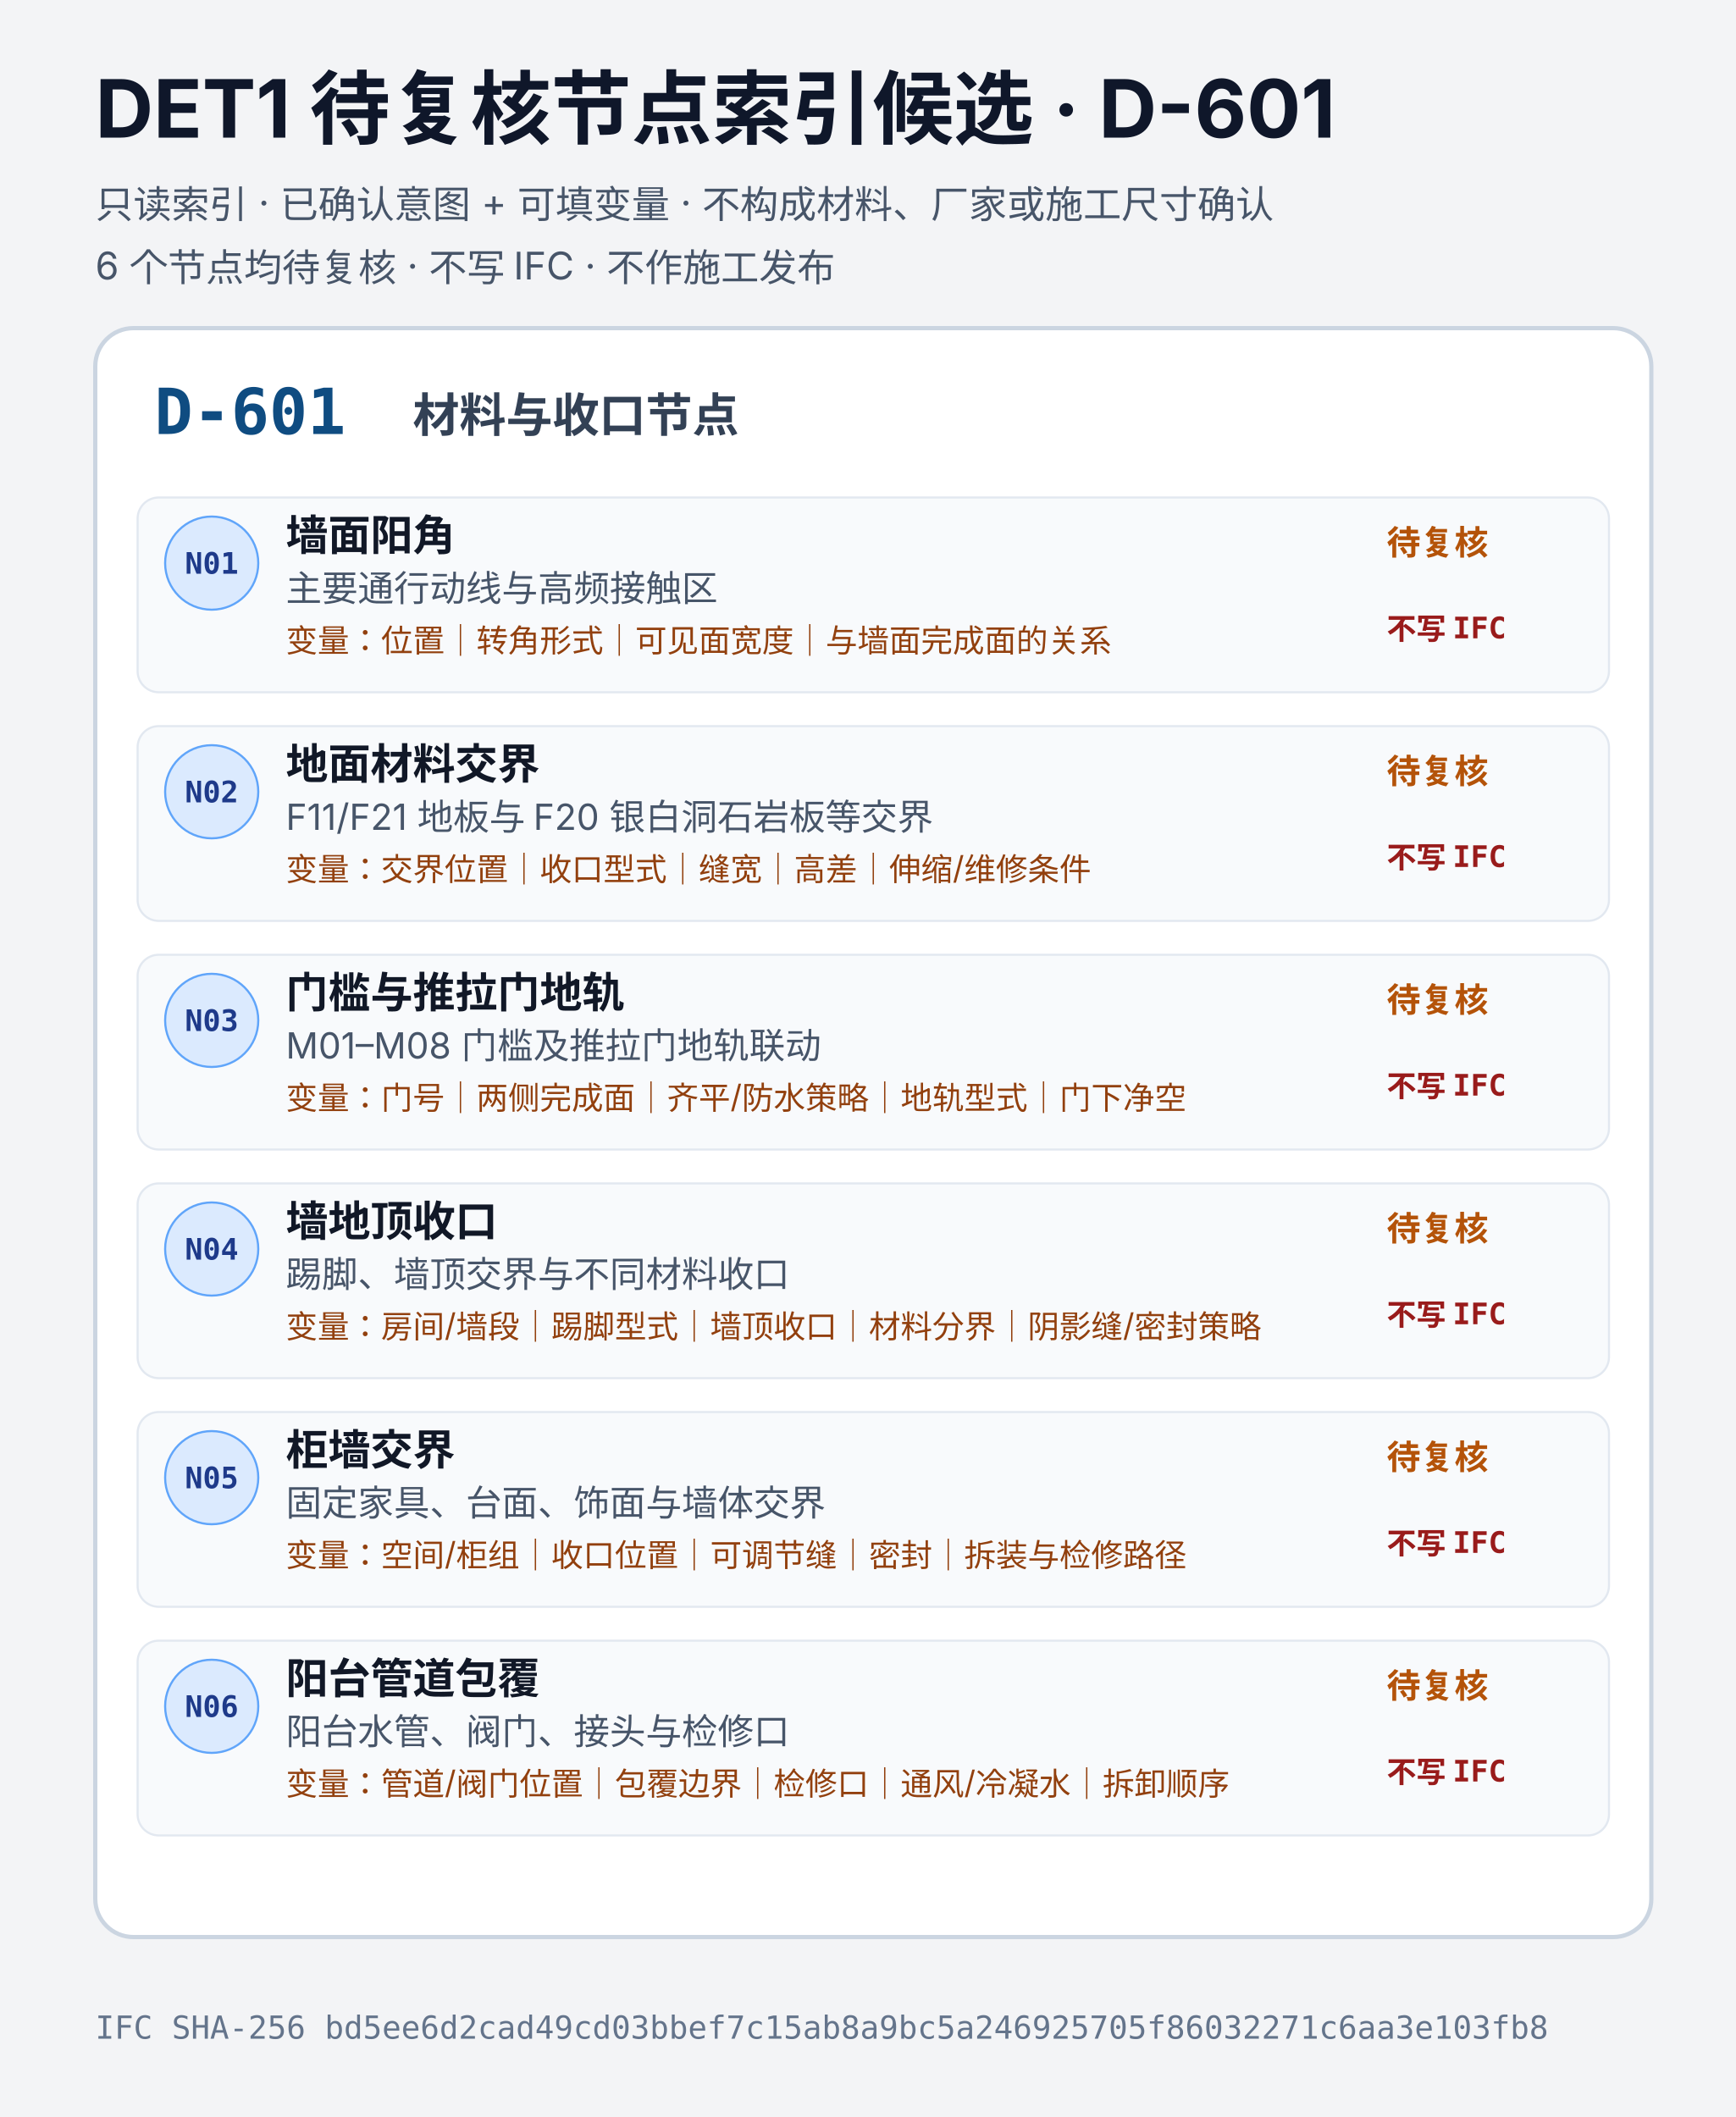
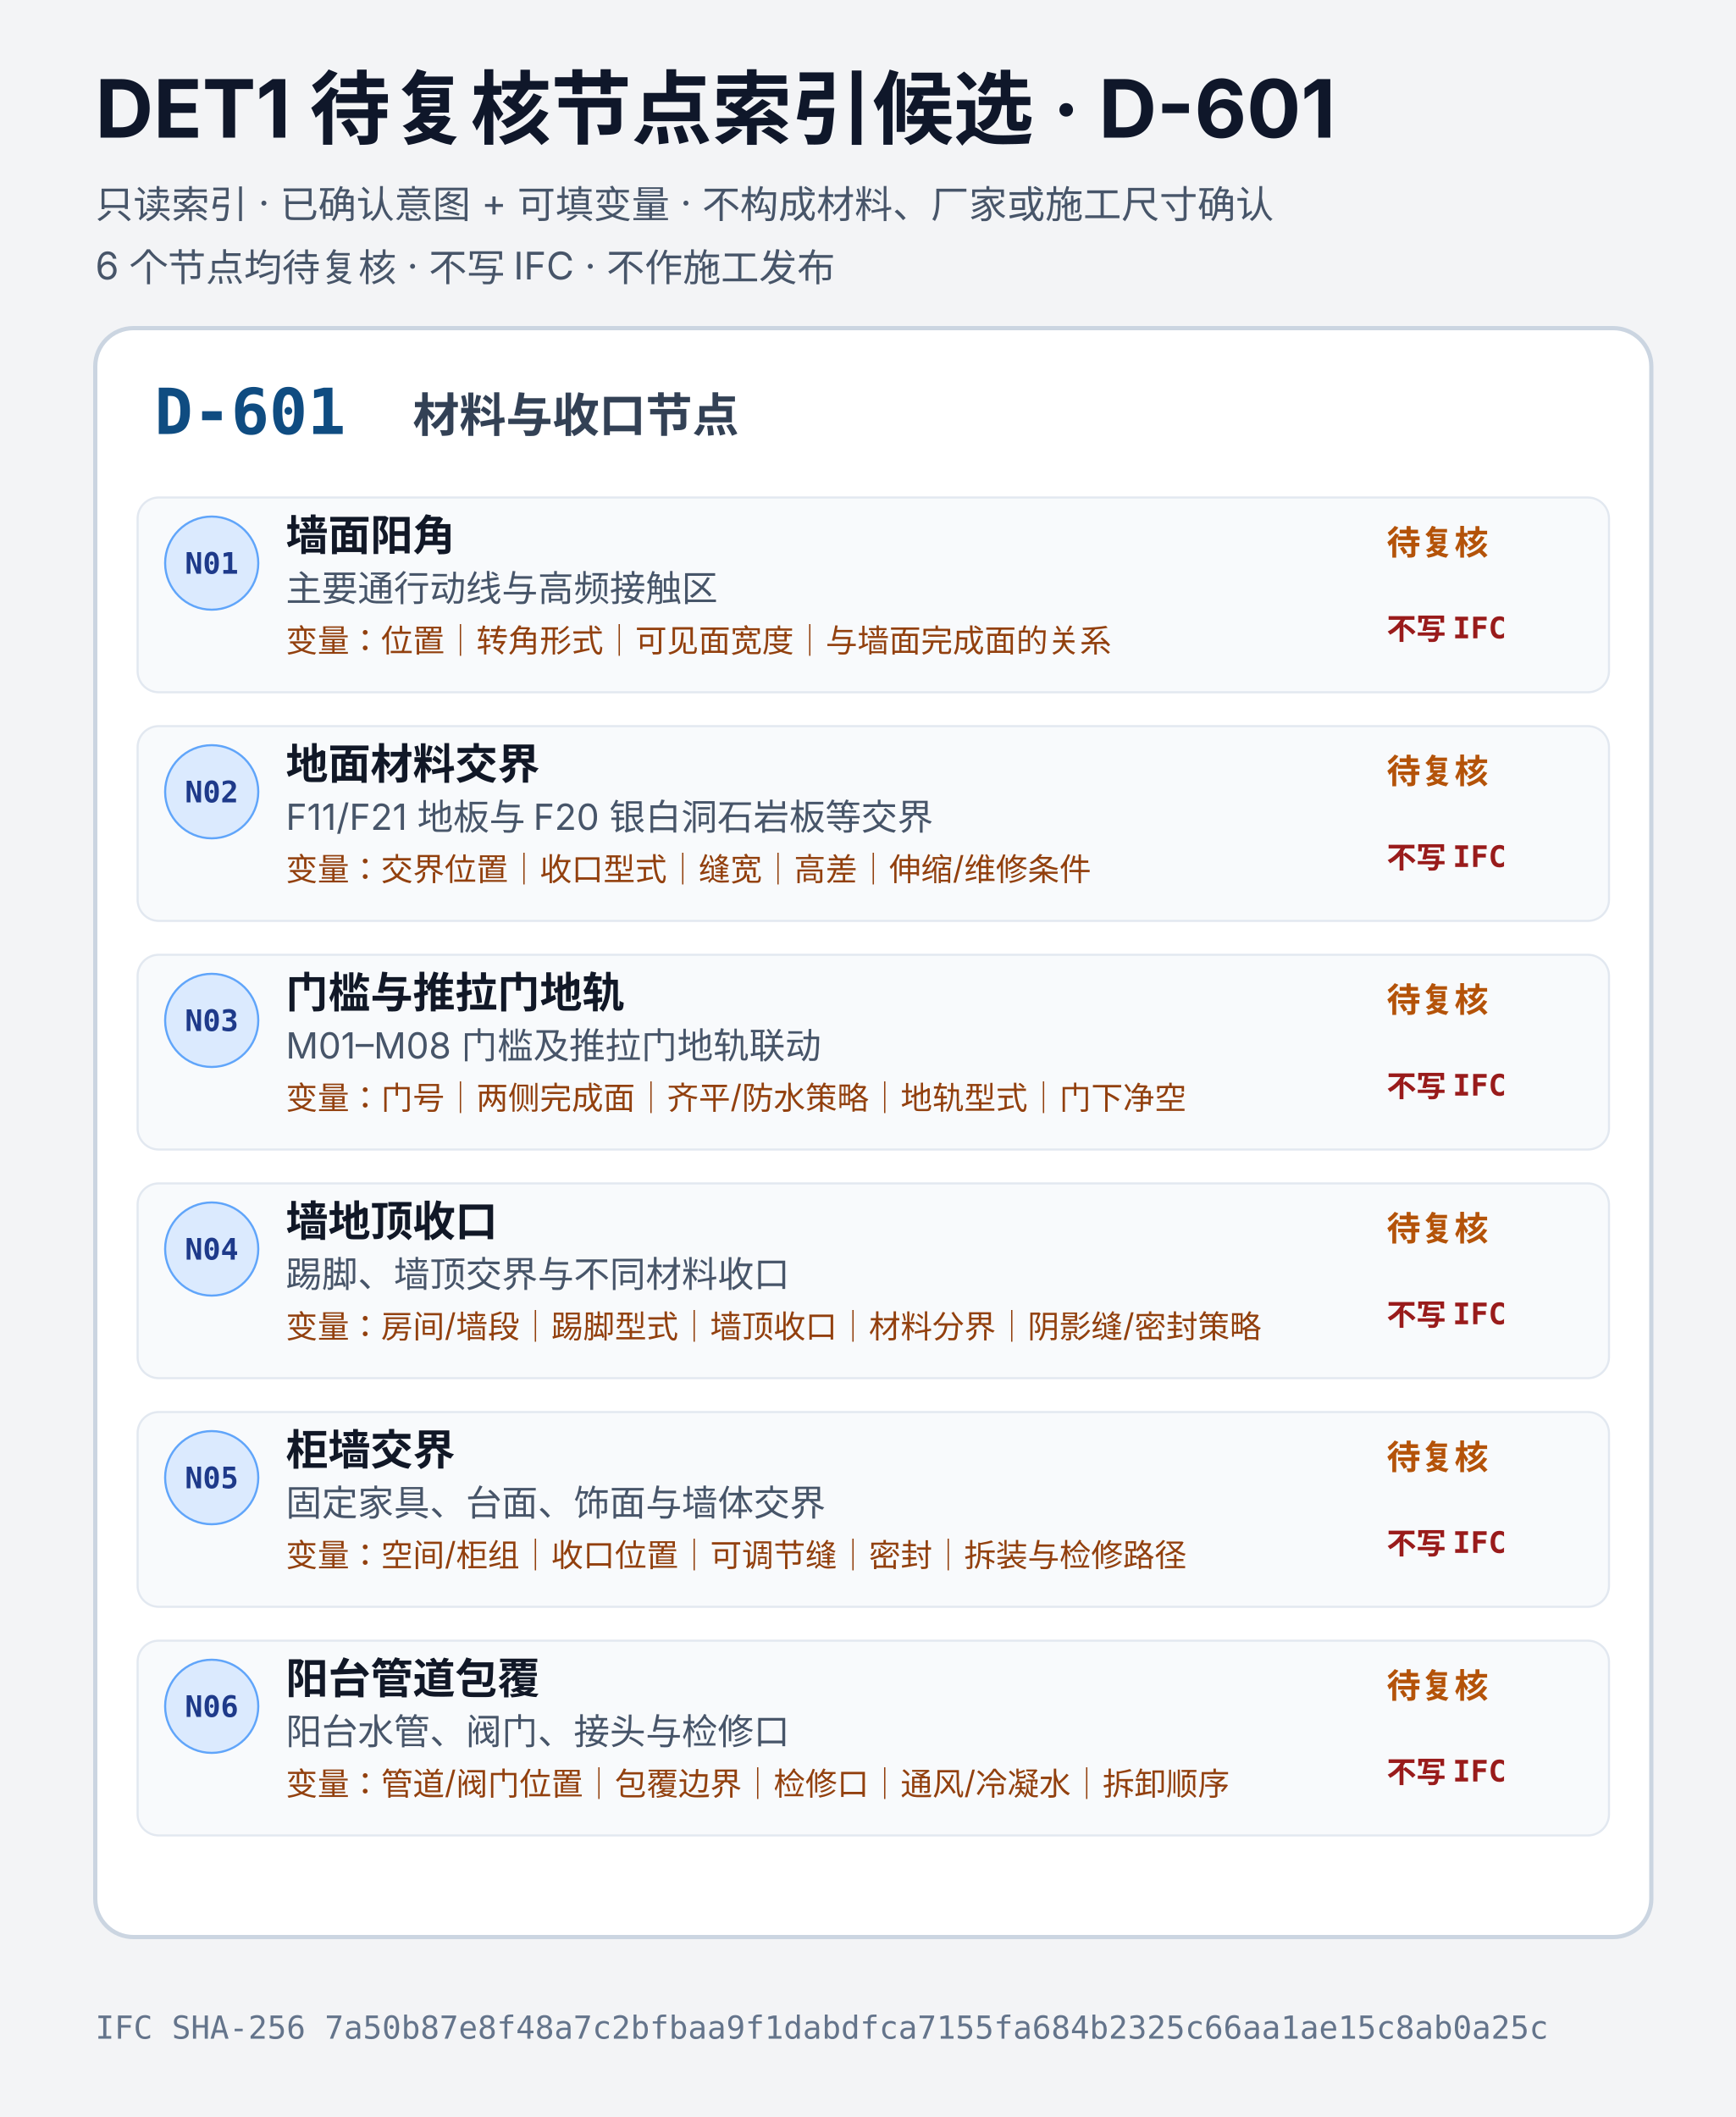
<svg xmlns="http://www.w3.org/2000/svg" width="820" height="1000" viewBox="0 0 820 1000">
  <style>
    .bg { fill:#f3f4f6; } .panel { fill:#ffffff; stroke:#cbd5e1; stroke-width:2; }
    .title { font:700 38px -apple-system,BlinkMacSystemFont,"PingFang SC",sans-serif; fill:#0f172a; }
    .meta { font:18px -apple-system,BlinkMacSystemFont,"PingFang SC",sans-serif; fill:#475569; }
    .sheet { font:700 30px ui-monospace,SFMono-Regular,monospace; fill:#0f4c81; }
    .subtitle { font:600 22px -apple-system,BlinkMacSystemFont,"PingFang SC",sans-serif; fill:#334155; }
    .row { fill:#f8fafc; stroke:#e2e8f0; } .badge { fill:#dbeafe; stroke:#60a5fa; }
    .badge-text { font:700 14px ui-monospace,SFMono-Regular,monospace; fill:#1e3a8a; text-anchor:middle; }
    .category { font:700 20px -apple-system,BlinkMacSystemFont,"PingFang SC",sans-serif; fill:#111827; }
    .scope { font:17px -apple-system,BlinkMacSystemFont,"PingFang SC",sans-serif; fill:#475569; }
    .pending { font:15px -apple-system,BlinkMacSystemFont,"PingFang SC",sans-serif; fill:#92400e; }
    .status { font:700 16px -apple-system,BlinkMacSystemFont,"PingFang SC",sans-serif; fill:#b45309; }
    .lock { font:700 14px ui-monospace,SFMono-Regular,monospace; fill:#991b1b; }
    .footer { font:15px ui-monospace,SFMono-Regular,monospace; fill:#64748b; }
  </style>
  <rect class="bg" width="820" height="1000" />
  <text class="title" x="45" y="65">DET1 待复核节点索引候选 · D-601</text>
  <text class="meta" x="45" y="103">只读索引 · 已确认意图 + 可填变量 · 不构成材料、厂家或施工尺寸确认</text>
  <text class="meta" x="45" y="132">6 个节点均待复核 · 不写 IFC · 不作施工发布</text>
  <rect class="panel" x="45" y="155" width="735" height="760" rx="18" />
  <text class="sheet" x="73" y="205">D-601</text>
  <text class="subtitle" x="195" y="204">材料与收口节点</text>
  <rect class="row" x="65" y="235" width="695" height="92" rx="10" />
  <circle class="badge" cx="100" cy="266" r="22" />
  <text class="badge-text" x="100" y="271">N01</text>
  <text class="category" x="135" y="260">墙面阳角</text>
  <text class="scope" x="135" y="284">主要通行动线与高频接触区</text>
  <text class="pending" x="135" y="308">变量：位置｜转角形式｜可见面宽度｜与墙面完成面的关系</text>
  <text class="status" x="655" y="262">待复核</text>
  <text class="lock" x="655" y="302">不写 IFC</text>
  <rect class="row" x="65" y="343" width="695" height="92" rx="10" />
  <circle class="badge" cx="100" cy="374" r="22" />
  <text class="badge-text" x="100" y="379">N02</text>
  <text class="category" x="135" y="368">地面材料交界</text>
  <text class="scope" x="135" y="392">F11/F21 地板与 F20 银白洞石岩板等交界</text>
  <text class="pending" x="135" y="416">变量：交界位置｜收口型式｜缝宽｜高差｜伸缩/维修条件</text>
  <text class="status" x="655" y="370">待复核</text>
  <text class="lock" x="655" y="410">不写 IFC</text>
  <rect class="row" x="65" y="451" width="695" height="92" rx="10" />
  <circle class="badge" cx="100" cy="482" r="22" />
  <text class="badge-text" x="100" y="487">N03</text>
  <text class="category" x="135" y="476">门槛与推拉门地轨</text>
  <text class="scope" x="135" y="500">M01–M08 门槛及推拉门地轨联动</text>
  <text class="pending" x="135" y="524">变量：门号｜两侧完成面｜齐平/防水策略｜地轨型式｜门下净空</text>
  <text class="status" x="655" y="478">待复核</text>
  <text class="lock" x="655" y="518">不写 IFC</text>
  <rect class="row" x="65" y="559" width="695" height="92" rx="10" />
  <circle class="badge" cx="100" cy="590" r="22" />
  <text class="badge-text" x="100" y="595">N04</text>
  <text class="category" x="135" y="584">墙地顶收口</text>
  <text class="scope" x="135" y="608">踢脚、墙顶交界与不同材料收口</text>
  <text class="pending" x="135" y="632">变量：房间/墙段｜踢脚型式｜墙顶收口｜材料分界｜阴影缝/密封策略</text>
  <text class="status" x="655" y="586">待复核</text>
  <text class="lock" x="655" y="626">不写 IFC</text>
  <rect class="row" x="65" y="667" width="695" height="92" rx="10" />
  <circle class="badge" cx="100" cy="698" r="22" />
  <text class="badge-text" x="100" y="703">N05</text>
  <text class="category" x="135" y="692">柜墙交界</text>
  <text class="scope" x="135" y="716">固定家具、台面、饰面与墙体交界</text>
  <text class="pending" x="135" y="740">变量：空间/柜组｜收口位置｜可调节缝｜密封｜拆装与检修路径</text>
  <text class="status" x="655" y="694">待复核</text>
  <text class="lock" x="655" y="734">不写 IFC</text>
  <rect class="row" x="65" y="775" width="695" height="92" rx="10" />
  <circle class="badge" cx="100" cy="806" r="22" />
  <text class="badge-text" x="100" y="811">N06</text>
  <text class="category" x="135" y="800">阳台管道包覆</text>
  <text class="scope" x="135" y="824">阳台水管、阀门、接头与检修口</text>
  <text class="pending" x="135" y="848">变量：管道/阀门位置｜包覆边界｜检修口｜通风/冷凝水｜拆卸顺序</text>
  <text class="status" x="655" y="802">待复核</text>
  <text class="lock" x="655" y="842">不写 IFC</text>
-   <text class="footer" x="45" y="963">IFC SHA-256 bd5ee6d2cad49cd03bbef7c15ab8a9bc5a246925705f86032271c6aa3e103fb8</text>
+   <text class="footer" x="45" y="963">IFC SHA-256 7a50b87e8f48a7c2bfbaa9f1dabdfca7155fa684b2325c66aa1ae15c8ab0a25c</text>
</svg>
